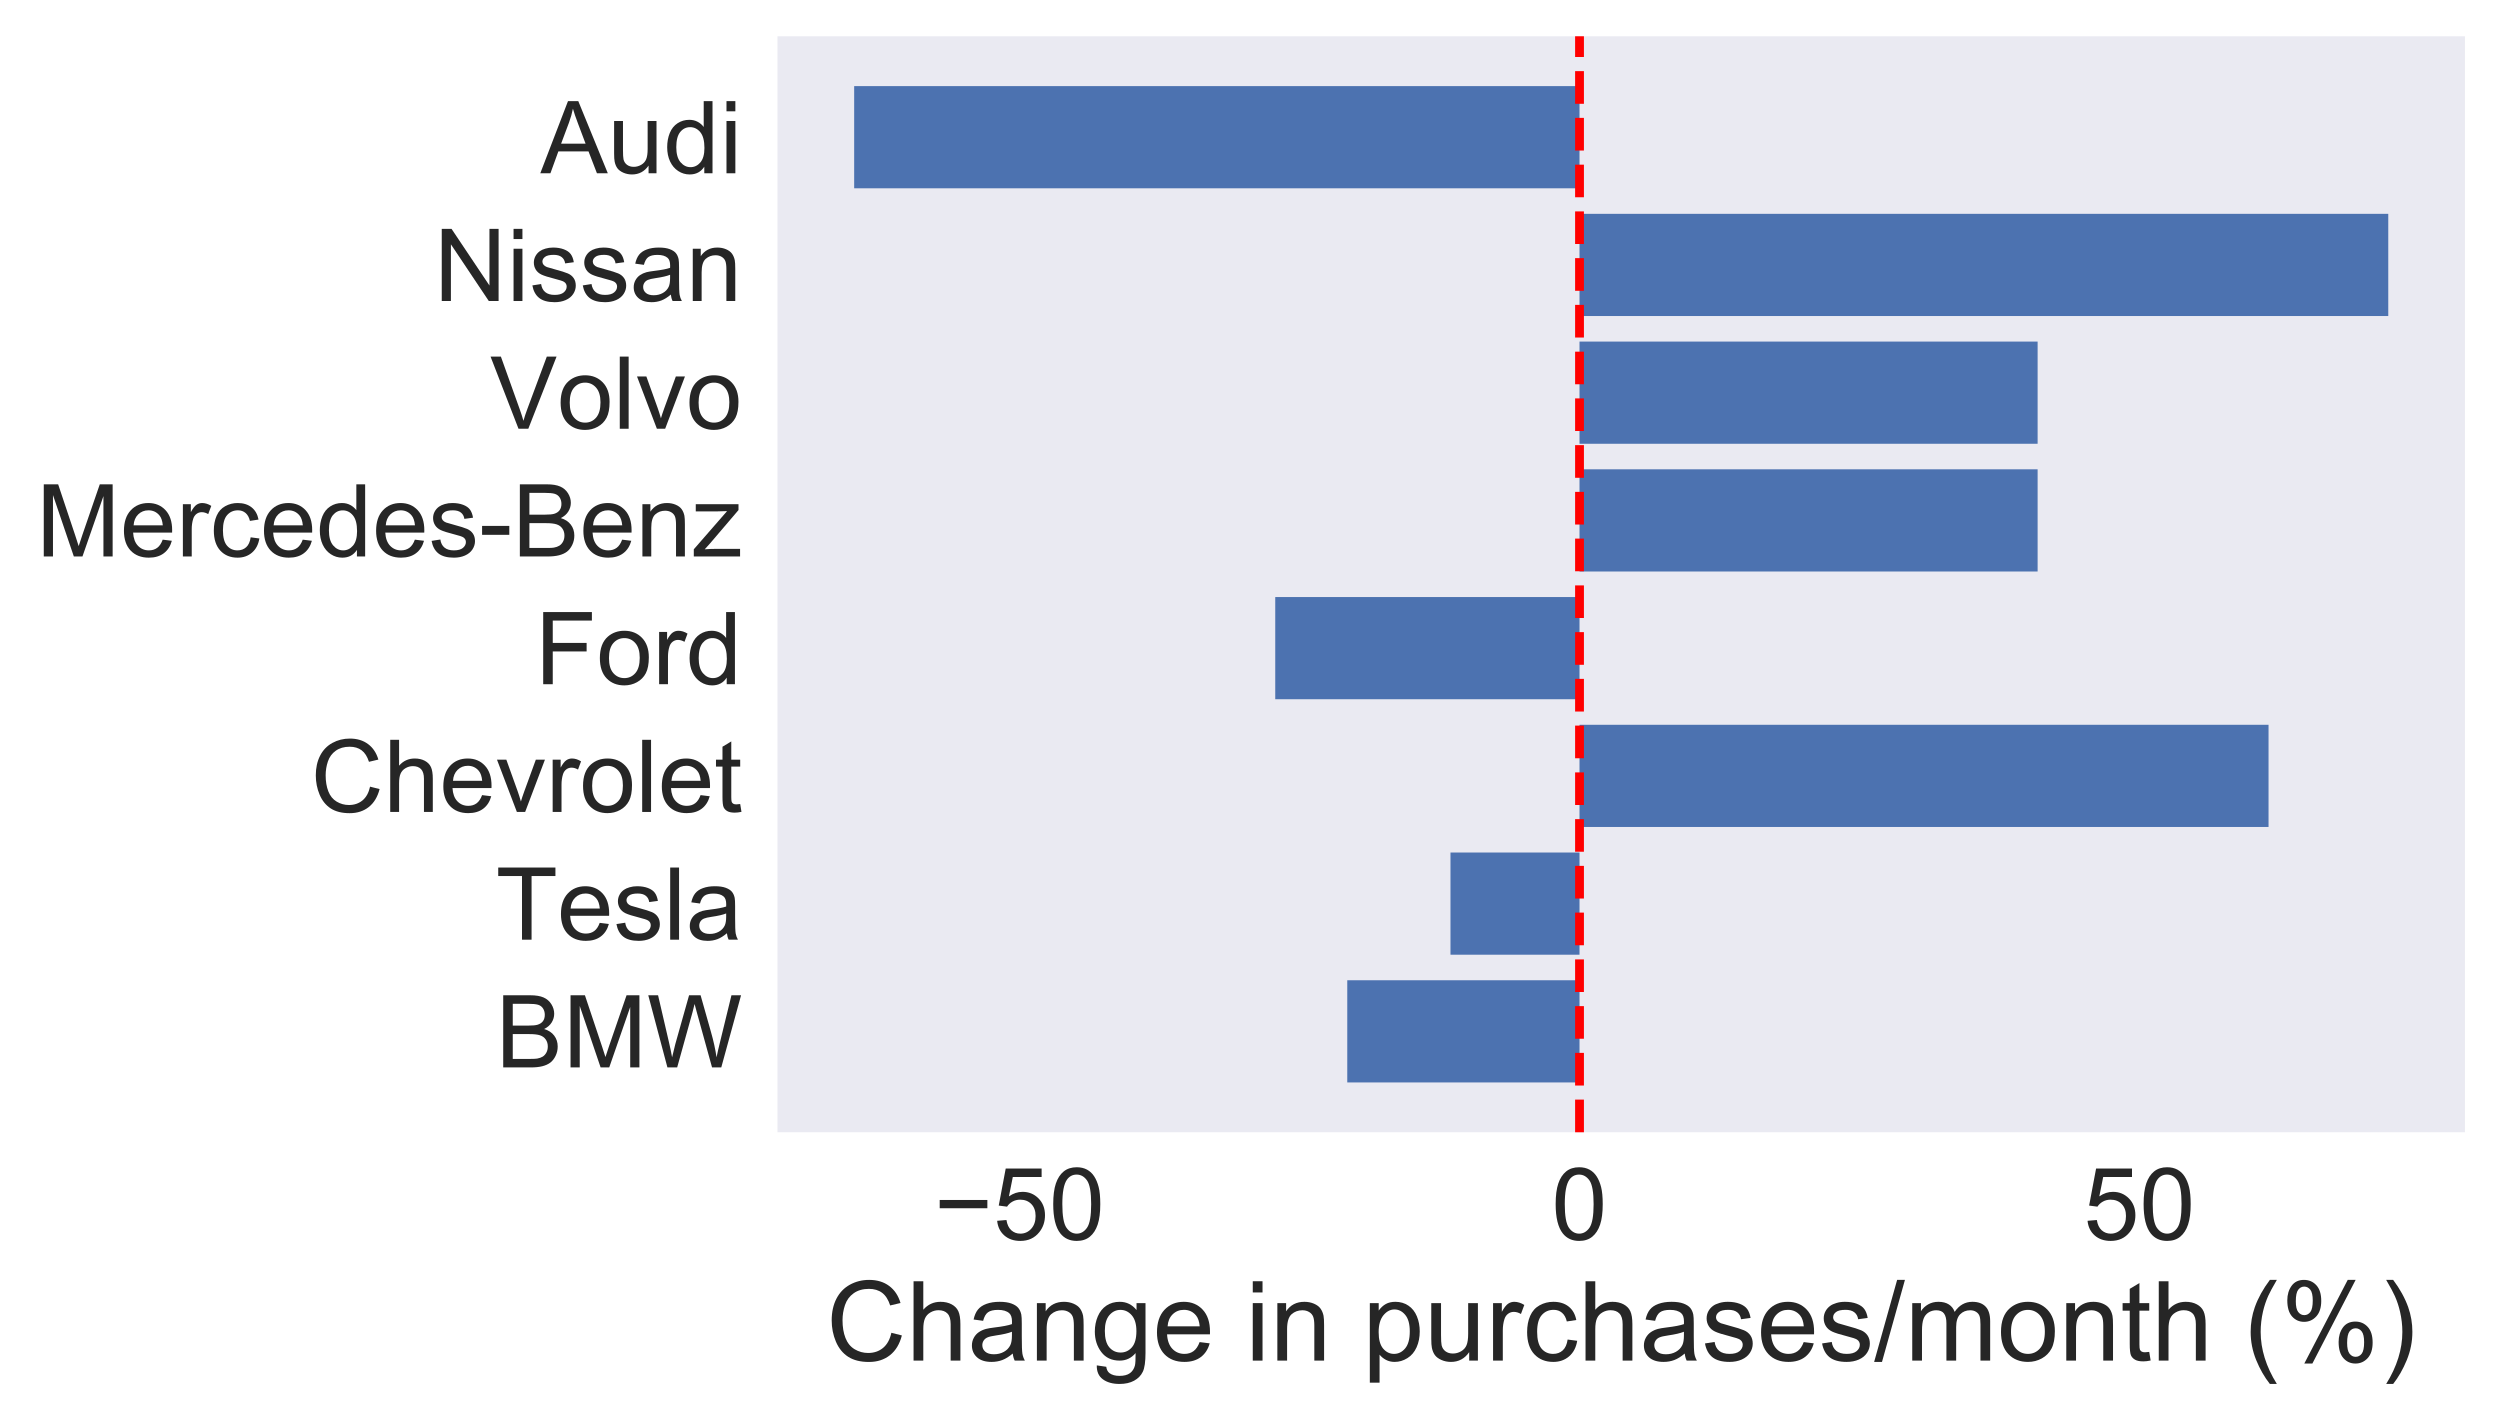
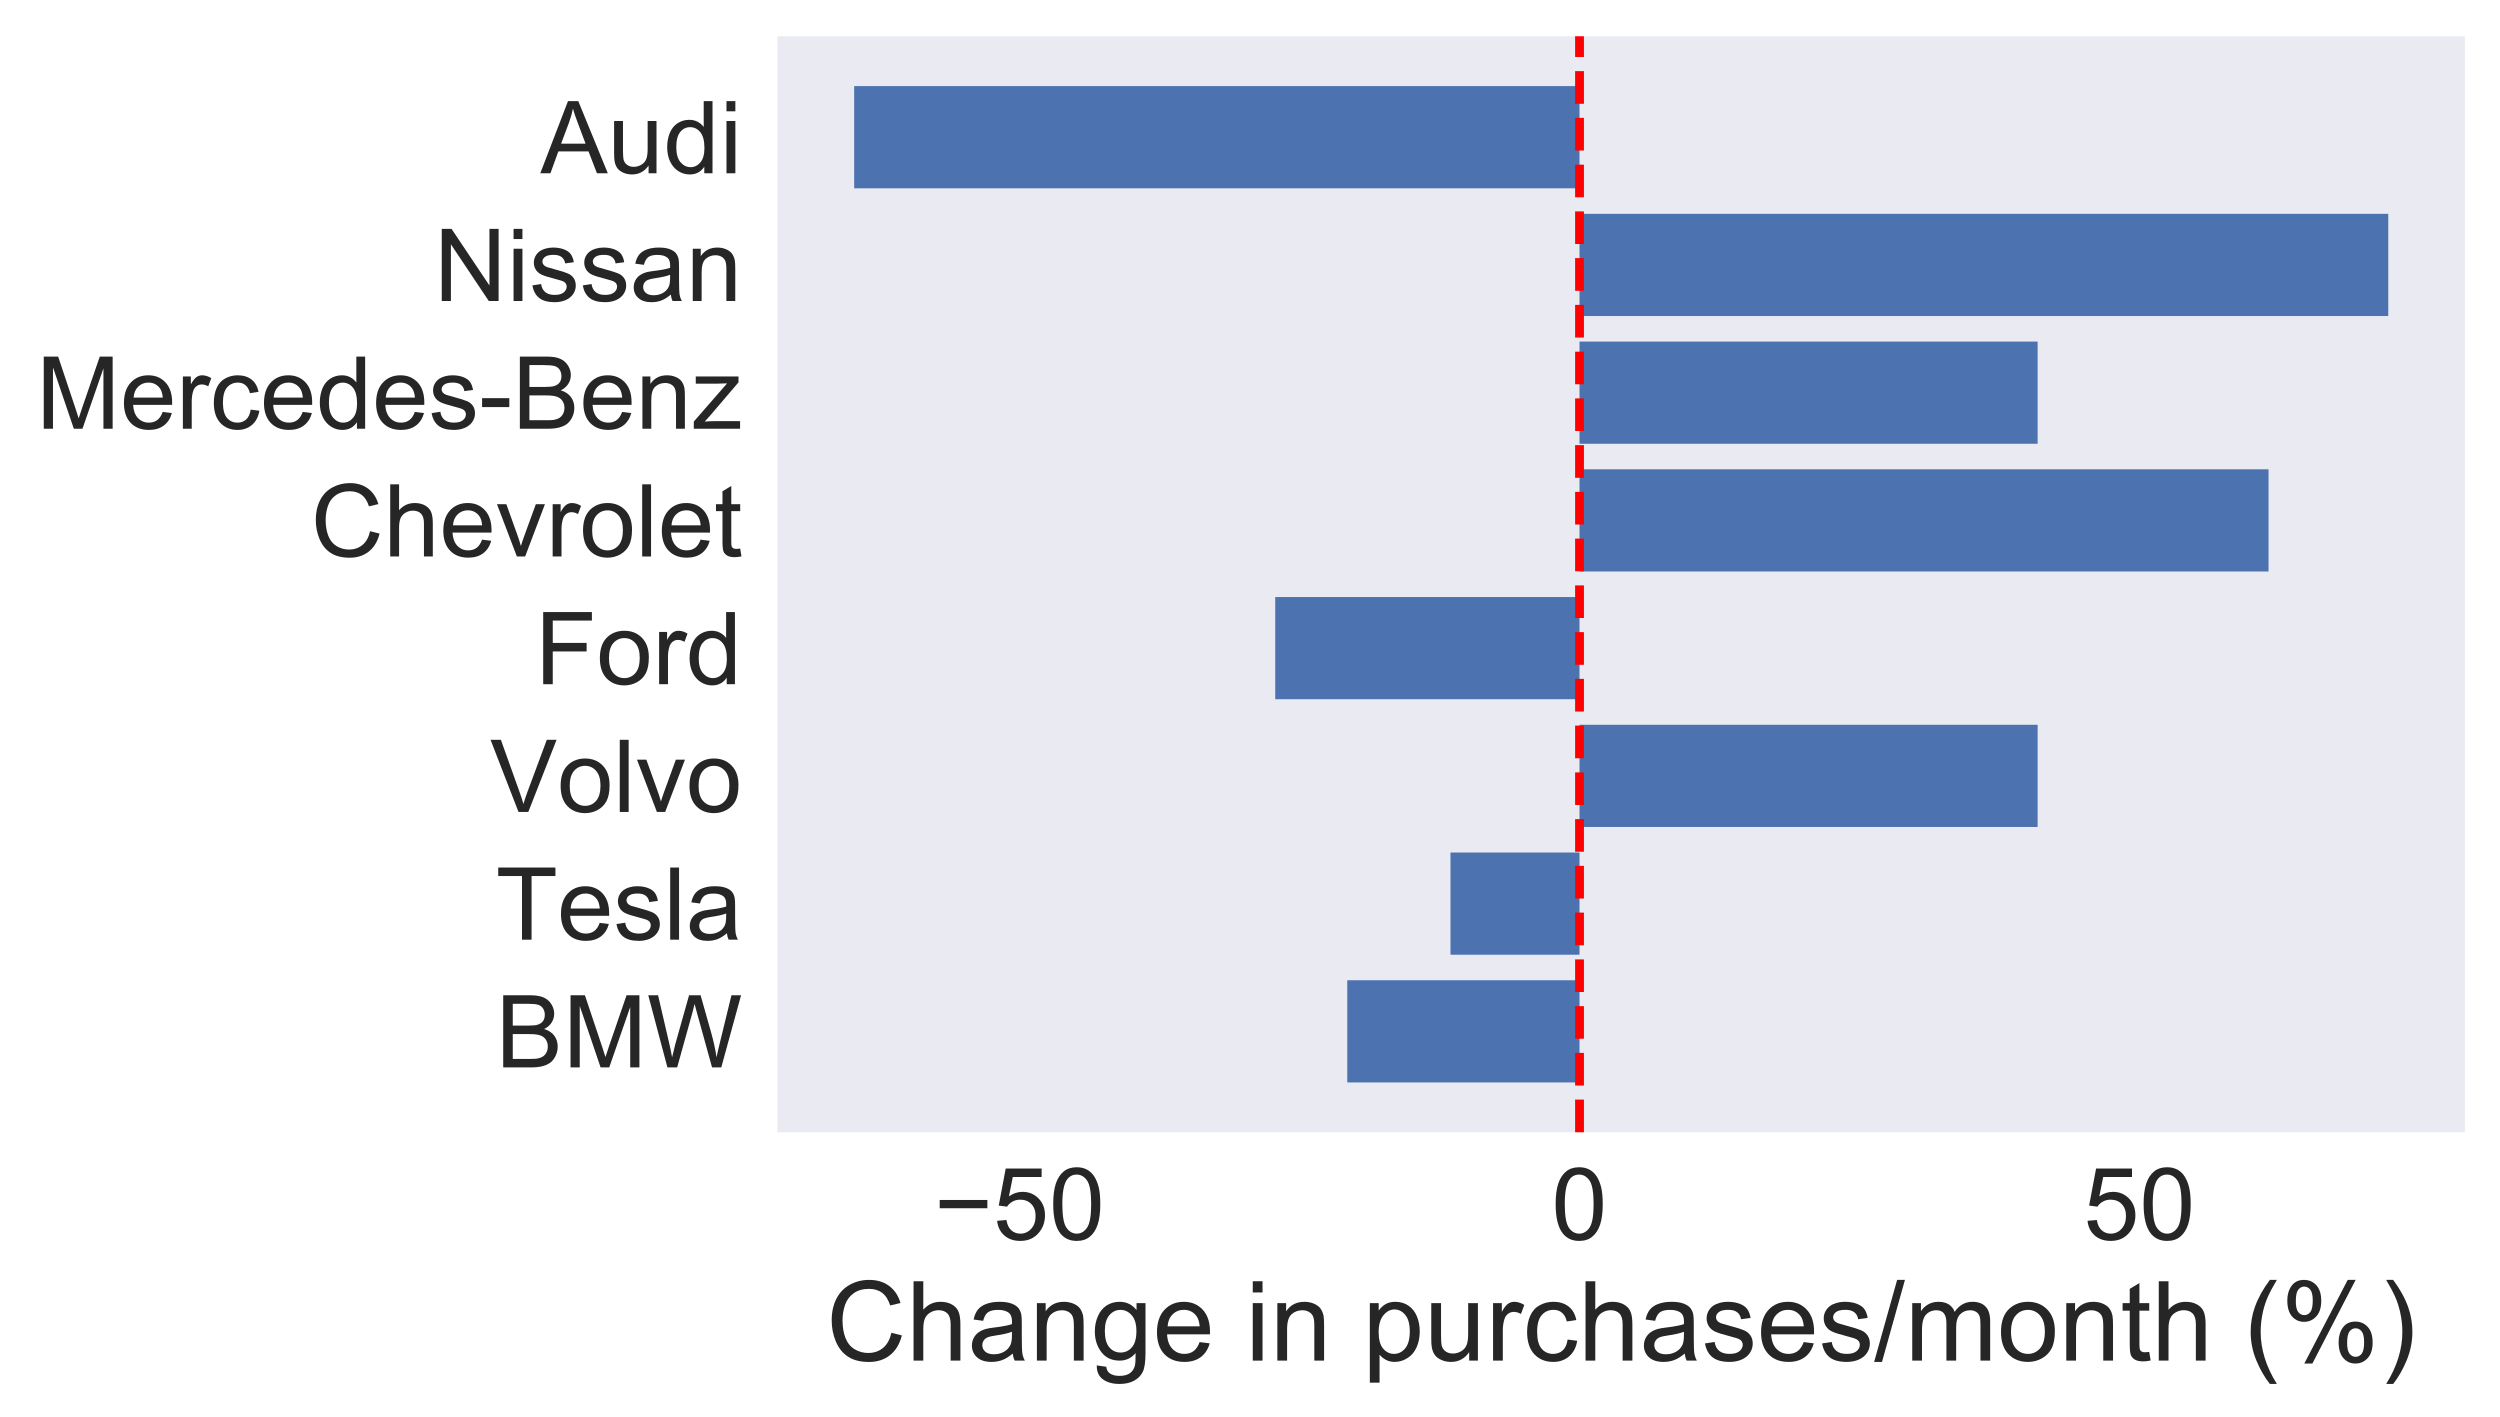
<svg xmlns="http://www.w3.org/2000/svg" xmlns:xlink="http://www.w3.org/1999/xlink" height="281pt" version="1.1" viewBox="0 0 496 281" width="496pt">
  <defs>
    <style type="text/css">
*{stroke-linecap:butt;stroke-linejoin:round;}
  </style>
  </defs>
  <g id="figure_1">
    <g id="patch_1">
      <path d="M 0 281.776  L 496.25 281.776  L 496.25 0  L 0 0  z " style="fill:#ffffff;" />
    </g>
    <g id="axes_1">
      <g id="patch_2">
        <path d="M 154.25 224.64  L 489.05 224.64  L 489.05 7.2  L 154.25 7.2  z " style="fill:#eaeaf2;" />
      </g>
      <g id="matplotlib.axis_1">
        <g id="xtick_1">
          <g id="line2d_1" />
          <g id="text_1">
            <defs>
              <path d="M 52.828 31.203  L 5.562 31.203  L 5.562 39.406  L 52.828 39.406  z " id="ArialMT-2212" />
              <path d="M 4.156 18.75  L 13.375 19.531  Q 14.406 12.797 18.141 9.391  Q 21.875 6 27.156 6  Q 33.5 6 37.891 10.781  Q 42.281 15.578 42.281 23.484  Q 42.281 31 38.062 35.344  Q 33.844 39.703 27 39.703  Q 22.75 39.703 19.328 37.766  Q 15.922 35.844 13.969 32.766  L 5.719 33.844  L 12.641 70.609  L 48.25 70.609  L 48.25 62.203  L 19.672 62.203  L 15.828 42.969  Q 22.266 47.469 29.344 47.469  Q 38.719 47.469 45.156 40.969  Q 51.609 34.469 51.609 24.266  Q 51.609 14.547 45.953 7.469  Q 39.062 -1.219 27.156 -1.219  Q 17.391 -1.219 11.203 4.25  Q 5.031 9.719 4.156 18.75  z " id="ArialMT-35" />
              <path d="M 4.156 35.297  Q 4.156 48 6.766 55.734  Q 9.375 63.484 14.516 67.672  Q 19.672 71.875 27.484 71.875  Q 33.25 71.875 37.594 69.547  Q 41.938 67.234 44.766 62.859  Q 47.609 58.5 49.219 52.219  Q 50.828 45.953 50.828 35.297  Q 50.828 22.703 48.234 14.969  Q 45.656 7.234 40.5 3  Q 35.359 -1.219 27.484 -1.219  Q 17.141 -1.219 11.234 6.203  Q 4.156 15.141 4.156 35.297  z M 13.188 35.297  Q 13.188 17.672 17.312 11.828  Q 21.438 6 27.484 6  Q 33.547 6 37.672 11.859  Q 41.797 17.719 41.797 35.297  Q 41.797 52.984 37.672 58.781  Q 33.547 64.594 27.391 64.594  Q 21.344 64.594 17.719 59.469  Q 13.188 52.938 13.188 35.297  z " id="ArialMT-30" />
            </defs>
            <g style="fill:#262626;" transform="translate(185.3265 245.9556)scale(0.2 -0.2)">
              <use xlink:href="#ArialMT-2212" />
              <use x="58.398" xlink:href="#ArialMT-35" />
              <use x="114.014" xlink:href="#ArialMT-30" />
            </g>
          </g>
        </g>
        <g id="xtick_2">
          <g id="line2d_2" />
          <g id="text_2">
            <g style="fill:#262626;" transform="translate(307.8137 245.9556)scale(0.2 -0.2)">
              <use xlink:href="#ArialMT-30" />
            </g>
          </g>
        </g>
        <g id="xtick_3">
          <g id="line2d_3" />
          <g id="text_3">
            <g style="fill:#262626;" transform="translate(413.3385 245.9556)scale(0.2 -0.2)">
              <use xlink:href="#ArialMT-35" />
              <use x="55.615" xlink:href="#ArialMT-30" />
            </g>
          </g>
        </g>
        <g id="text_4">
          <defs>
            <path d="M 58.797 25.094  L 68.266 22.703  Q 65.281 11.031 57.547 4.906  Q 49.812 -1.219 38.625 -1.219  Q 27.047 -1.219 19.797 3.484  Q 12.547 8.203 8.766 17.141  Q 4.984 26.078 4.984 36.328  Q 4.984 47.516 9.25 55.828  Q 13.531 64.156 21.406 68.469  Q 29.297 72.797 38.766 72.797  Q 49.516 72.797 56.828 67.328  Q 64.156 61.859 67.047 51.953  L 57.719 49.75  Q 55.219 57.562 50.484 61.125  Q 45.75 64.703 38.578 64.703  Q 30.328 64.703 24.781 60.734  Q 19.234 56.781 16.984 50.109  Q 14.75 43.453 14.75 36.375  Q 14.75 27.25 17.406 20.438  Q 20.062 13.625 25.672 10.25  Q 31.297 6.891 37.844 6.891  Q 45.797 6.891 51.312 11.469  Q 56.844 16.062 58.797 25.094  z " id="ArialMT-43" />
            <path d="M 6.594 0  L 6.594 71.578  L 15.375 71.578  L 15.375 45.906  Q 21.531 53.031 30.906 53.031  Q 36.672 53.031 40.922 50.75  Q 45.172 48.484 47 44.484  Q 48.828 40.484 48.828 32.859  L 48.828 0  L 40.047 0  L 40.047 32.859  Q 40.047 39.453 37.188 42.453  Q 34.328 45.453 29.109 45.453  Q 25.203 45.453 21.75 43.422  Q 18.312 41.406 16.844 37.938  Q 15.375 34.469 15.375 28.375  L 15.375 0  z " id="ArialMT-68" />
            <path d="M 40.438 6.391  Q 35.547 2.25 31.031 0.531  Q 26.516 -1.172 21.344 -1.172  Q 12.797 -1.172 8.203 3  Q 3.609 7.172 3.609 13.672  Q 3.609 17.484 5.344 20.625  Q 7.078 23.781 9.891 25.688  Q 12.703 27.594 16.219 28.562  Q 18.797 29.25 24.031 29.891  Q 34.672 31.156 39.703 32.906  Q 39.75 34.719 39.75 35.203  Q 39.75 40.578 37.25 42.781  Q 33.891 45.75 27.25 45.75  Q 21.047 45.75 18.094 43.578  Q 15.141 41.406 13.719 35.891  L 5.125 37.062  Q 6.297 42.578 8.984 45.969  Q 11.672 49.359 16.75 51.188  Q 21.828 53.031 28.516 53.031  Q 35.156 53.031 39.297 51.469  Q 43.453 49.906 45.406 47.531  Q 47.359 45.172 48.141 41.547  Q 48.578 39.312 48.578 33.453  L 48.578 21.734  Q 48.578 9.469 49.141 6.219  Q 49.703 2.984 51.375 0  L 42.188 0  Q 40.828 2.734 40.438 6.391  z M 39.703 26.031  Q 34.906 24.078 25.344 22.703  Q 19.922 21.922 17.672 20.938  Q 15.438 19.969 14.203 18.094  Q 12.984 16.219 12.984 13.922  Q 12.984 10.406 15.641 8.062  Q 18.312 5.719 23.438 5.719  Q 28.516 5.719 32.469 7.938  Q 36.422 10.156 38.281 14.016  Q 39.703 17 39.703 22.797  z " id="ArialMT-61" />
            <path d="M 6.594 0  L 6.594 51.859  L 14.5 51.859  L 14.5 44.484  Q 20.219 53.031 31 53.031  Q 35.688 53.031 39.625 51.344  Q 43.562 49.656 45.516 46.922  Q 47.469 44.188 48.25 40.438  Q 48.734 37.984 48.734 31.891  L 48.734 0  L 39.938 0  L 39.938 31.547  Q 39.938 36.922 38.906 39.578  Q 37.891 42.234 35.281 43.812  Q 32.672 45.406 29.156 45.406  Q 23.531 45.406 19.453 41.844  Q 15.375 38.281 15.375 28.328  L 15.375 0  z " id="ArialMT-6e" />
            <path d="M 4.984 -4.297  L 13.531 -5.562  Q 14.062 -9.516 16.5 -11.328  Q 19.781 -13.766 25.438 -13.766  Q 31.547 -13.766 34.859 -11.328  Q 38.188 -8.891 39.359 -4.5  Q 40.047 -1.812 39.984 6.781  Q 34.234 0 25.641 0  Q 14.938 0 9.078 7.719  Q 3.219 15.438 3.219 26.219  Q 3.219 33.641 5.906 39.906  Q 8.594 46.188 13.688 49.609  Q 18.797 53.031 25.688 53.031  Q 34.859 53.031 40.828 45.609  L 40.828 51.859  L 48.922 51.859  L 48.922 7.031  Q 48.922 -5.078 46.453 -10.125  Q 44 -15.188 38.641 -18.109  Q 33.297 -21.047 25.484 -21.047  Q 16.219 -21.047 10.5 -16.875  Q 4.781 -12.703 4.984 -4.297  z M 12.25 26.859  Q 12.25 16.656 16.297 11.969  Q 20.359 7.281 26.469 7.281  Q 32.516 7.281 36.609 11.938  Q 40.719 16.609 40.719 26.562  Q 40.719 36.078 36.5 40.906  Q 32.281 45.75 26.312 45.75  Q 20.453 45.75 16.344 40.984  Q 12.25 36.234 12.25 26.859  z " id="ArialMT-67" />
            <path d="M 42.094 16.703  L 51.172 15.578  Q 49.031 7.625 43.219 3.219  Q 37.406 -1.172 28.375 -1.172  Q 17 -1.172 10.328 5.828  Q 3.656 12.844 3.656 25.484  Q 3.656 38.578 10.391 45.797  Q 17.141 53.031 27.875 53.031  Q 38.281 53.031 44.875 45.953  Q 51.469 38.875 51.469 26.031  Q 51.469 25.25 51.422 23.688  L 12.75 23.688  Q 13.234 15.141 17.578 10.594  Q 21.922 6.062 28.422 6.062  Q 33.25 6.062 36.672 8.594  Q 40.094 11.141 42.094 16.703  z M 13.234 30.906  L 42.188 30.906  Q 41.609 37.453 38.875 40.719  Q 34.672 45.797 27.984 45.797  Q 21.922 45.797 17.797 41.75  Q 13.672 37.703 13.234 30.906  z " id="ArialMT-65" />
            <path id="ArialMT-20" />
            <path d="M 6.641 61.469  L 6.641 71.578  L 15.438 71.578  L 15.438 61.469  z M 6.641 0  L 6.641 51.859  L 15.438 51.859  L 15.438 0  z " id="ArialMT-69" />
            <path d="M 6.594 -19.875  L 6.594 51.859  L 14.594 51.859  L 14.594 45.125  Q 17.438 49.078 21 51.047  Q 24.562 53.031 29.641 53.031  Q 36.281 53.031 41.359 49.609  Q 46.438 46.188 49.016 39.953  Q 51.609 33.734 51.609 26.312  Q 51.609 18.359 48.75 11.984  Q 45.906 5.609 40.453 2.219  Q 35.016 -1.172 29 -1.172  Q 24.609 -1.172 21.109 0.688  Q 17.625 2.547 15.375 5.375  L 15.375 -19.875  z M 14.547 25.641  Q 14.547 15.625 18.594 10.844  Q 22.656 6.062 28.422 6.062  Q 34.281 6.062 38.453 11.016  Q 42.625 15.969 42.625 26.375  Q 42.625 36.281 38.547 41.203  Q 34.469 46.141 28.812 46.141  Q 23.188 46.141 18.859 40.891  Q 14.547 35.641 14.547 25.641  z " id="ArialMT-70" />
            <path d="M 40.578 0  L 40.578 7.625  Q 34.516 -1.172 24.125 -1.172  Q 19.531 -1.172 15.547 0.578  Q 11.578 2.344 9.641 5  Q 7.719 7.672 6.938 11.531  Q 6.391 14.109 6.391 19.734  L 6.391 51.859  L 15.188 51.859  L 15.188 23.094  Q 15.188 16.219 15.719 13.812  Q 16.547 10.359 19.234 8.375  Q 21.922 6.391 25.875 6.391  Q 29.828 6.391 33.297 8.422  Q 36.766 10.453 38.203 13.938  Q 39.656 17.438 39.656 24.078  L 39.656 51.859  L 48.438 51.859  L 48.438 0  z " id="ArialMT-75" />
            <path d="M 6.5 0  L 6.5 51.859  L 14.406 51.859  L 14.406 44  Q 17.438 49.516 20 51.266  Q 22.562 53.031 25.641 53.031  Q 30.078 53.031 34.672 50.203  L 31.641 42.047  Q 28.422 43.953 25.203 43.953  Q 22.312 43.953 20.016 42.219  Q 17.719 40.484 16.75 37.406  Q 15.281 32.719 15.281 27.156  L 15.281 0  z " id="ArialMT-72" />
            <path d="M 40.438 19  L 49.078 17.875  Q 47.656 8.938 41.812 3.875  Q 35.984 -1.172 27.484 -1.172  Q 16.844 -1.172 10.375 5.781  Q 3.906 12.75 3.906 25.734  Q 3.906 34.125 6.688 40.422  Q 9.469 46.734 15.156 49.875  Q 20.844 53.031 27.547 53.031  Q 35.984 53.031 41.359 48.75  Q 46.734 44.484 48.25 36.625  L 39.703 35.297  Q 38.484 40.531 35.375 43.156  Q 32.281 45.797 27.875 45.797  Q 21.234 45.797 17.078 41.031  Q 12.938 36.281 12.938 25.984  Q 12.938 15.531 16.938 10.797  Q 20.953 6.062 27.391 6.062  Q 32.562 6.062 36.031 9.234  Q 39.5 12.406 40.438 19  z " id="ArialMT-63" />
            <path d="M 3.078 15.484  L 11.766 16.844  Q 12.5 11.625 15.844 8.844  Q 19.188 6.062 25.203 6.062  Q 31.25 6.062 34.172 8.516  Q 37.109 10.984 37.109 14.312  Q 37.109 17.281 34.516 19  Q 32.719 20.172 25.531 21.969  Q 15.875 24.422 12.141 26.203  Q 8.406 27.984 6.469 31.125  Q 4.547 34.281 4.547 38.094  Q 4.547 41.547 6.125 44.5  Q 7.719 47.469 10.453 49.422  Q 12.5 50.922 16.031 51.969  Q 19.578 53.031 23.641 53.031  Q 29.734 53.031 34.344 51.266  Q 38.969 49.516 41.156 46.5  Q 43.359 43.5 44.188 38.484  L 35.594 37.312  Q 35.016 41.312 32.203 43.547  Q 29.391 45.797 24.266 45.797  Q 18.219 45.797 15.625 43.797  Q 13.031 41.797 13.031 39.109  Q 13.031 37.406 14.109 36.031  Q 15.188 34.625 17.484 33.688  Q 18.797 33.203 25.25 31.453  Q 34.578 28.953 38.25 27.359  Q 41.938 25.781 44.031 22.75  Q 46.141 19.734 46.141 15.234  Q 46.141 10.844 43.578 6.953  Q 41.016 3.078 36.172 0.953  Q 31.344 -1.172 25.25 -1.172  Q 15.141 -1.172 9.844 3.031  Q 4.547 7.234 3.078 15.484  z " id="ArialMT-73" />
            <path d="M 0 -1.219  L 20.75 72.797  L 27.781 72.797  L 7.078 -1.219  z " id="ArialMT-2f" />
            <path d="M 6.594 0  L 6.594 51.859  L 14.453 51.859  L 14.453 44.578  Q 16.891 48.391 20.938 50.703  Q 25 53.031 30.172 53.031  Q 35.938 53.031 39.625 50.641  Q 43.312 48.25 44.828 43.953  Q 50.984 53.031 60.844 53.031  Q 68.562 53.031 72.703 48.75  Q 76.859 44.484 76.859 35.594  L 76.859 0  L 68.109 0  L 68.109 32.672  Q 68.109 37.938 67.25 40.25  Q 66.406 42.578 64.156 43.984  Q 61.922 45.406 58.891 45.406  Q 53.422 45.406 49.797 41.766  Q 46.188 38.141 46.188 30.125  L 46.188 0  L 37.406 0  L 37.406 33.688  Q 37.406 39.547 35.25 42.469  Q 33.109 45.406 28.219 45.406  Q 24.516 45.406 21.359 43.453  Q 18.219 41.5 16.797 37.734  Q 15.375 33.984 15.375 26.906  L 15.375 0  z " id="ArialMT-6d" />
            <path d="M 3.328 25.922  Q 3.328 40.328 11.328 47.266  Q 18.016 53.031 27.641 53.031  Q 38.328 53.031 45.109 46.016  Q 51.906 39.016 51.906 26.656  Q 51.906 16.656 48.906 10.906  Q 45.906 5.172 40.156 2  Q 34.422 -1.172 27.641 -1.172  Q 16.75 -1.172 10.031 5.812  Q 3.328 12.797 3.328 25.922  z M 12.359 25.922  Q 12.359 15.969 16.703 11.016  Q 21.047 6.062 27.641 6.062  Q 34.188 6.062 38.531 11.031  Q 42.875 16.016 42.875 26.219  Q 42.875 35.844 38.5 40.797  Q 34.125 45.75 27.641 45.75  Q 21.047 45.75 16.703 40.812  Q 12.359 35.891 12.359 25.922  z " id="ArialMT-6f" />
            <path d="M 25.781 7.859  L 27.047 0.094  Q 23.344 -0.688 20.406 -0.688  Q 15.625 -0.688 12.984 0.828  Q 10.359 2.344 9.281 4.812  Q 8.203 7.281 8.203 15.188  L 8.203 45.016  L 1.766 45.016  L 1.766 51.859  L 8.203 51.859  L 8.203 64.703  L 16.938 69.969  L 16.938 51.859  L 25.781 51.859  L 25.781 45.016  L 16.938 45.016  L 16.938 14.703  Q 16.938 10.938 17.406 9.859  Q 17.875 8.797 18.922 8.156  Q 19.969 7.516 21.922 7.516  Q 23.391 7.516 25.781 7.859  z " id="ArialMT-74" />
            <path d="M 23.391 -21.047  Q 16.109 -11.859 11.078 0.438  Q 6.062 12.75 6.062 25.922  Q 6.062 37.547 9.812 48.188  Q 14.203 60.547 23.391 72.797  L 29.688 72.797  Q 23.781 62.641 21.875 58.297  Q 18.891 51.562 17.188 44.234  Q 15.094 35.109 15.094 25.875  Q 15.094 2.391 29.688 -21.047  z " id="ArialMT-28" />
            <path d="M 5.812 54.391  Q 5.812 62.062 9.672 67.422  Q 13.531 72.797 20.844 72.797  Q 27.594 72.797 32 67.984  Q 36.422 63.188 36.422 53.859  Q 36.422 44.781 31.953 39.875  Q 27.484 34.969 20.953 34.969  Q 14.453 34.969 10.125 39.797  Q 5.812 44.625 5.812 54.391  z M 21.094 66.75  Q 17.828 66.75 15.656 63.906  Q 13.484 61.078 13.484 53.516  Q 13.484 46.625 15.672 43.812  Q 17.875 41.016 21.094 41.016  Q 24.422 41.016 26.594 43.844  Q 28.766 46.688 28.766 54.203  Q 28.766 61.141 26.562 63.938  Q 24.359 66.75 21.094 66.75  z M 21.141 -2.641  L 60.297 72.797  L 67.438 72.797  L 28.422 -2.641  z M 52.094 16.797  Q 52.094 24.516 55.953 29.859  Q 59.812 35.203 67.188 35.203  Q 73.922 35.203 78.344 30.391  Q 82.766 25.594 82.766 16.266  Q 82.766 7.172 78.297 2.266  Q 73.828 -2.641 67.234 -2.641  Q 60.75 -2.641 56.422 2.219  Q 52.094 7.078 52.094 16.797  z M 67.438 29.156  Q 64.109 29.156 61.938 26.312  Q 59.766 23.484 59.766 15.922  Q 59.766 9.078 61.953 6.25  Q 64.156 3.422 67.391 3.422  Q 70.75 3.422 72.922 6.25  Q 75.094 9.078 75.094 16.609  Q 75.094 23.531 72.891 26.344  Q 70.703 29.156 67.438 29.156  z " id="ArialMT-25" />
            <path d="M 12.359 -21.047  L 6.062 -21.047  Q 20.656 2.391 20.656 25.875  Q 20.656 35.062 18.562 44.094  Q 16.891 51.422 13.922 58.156  Q 12.016 62.547 6.062 72.797  L 12.359 72.797  Q 21.531 60.547 25.922 48.188  Q 29.688 37.547 29.688 25.922  Q 29.688 12.75 24.625 0.438  Q 19.578 -11.859 12.359 -21.047  z " id="ArialMT-29" />
          </defs>
          <g style="fill:#262626;" transform="translate(163.9117 269.9459)scale(0.22 -0.22)">
            <use xlink:href="#ArialMT-43" />
            <use x="72.217" xlink:href="#ArialMT-68" />
            <use x="127.832" xlink:href="#ArialMT-61" />
            <use x="183.447" xlink:href="#ArialMT-6e" />
            <use x="239.062" xlink:href="#ArialMT-67" />
            <use x="294.678" xlink:href="#ArialMT-65" />
            <use x="350.293" xlink:href="#ArialMT-20" />
            <use x="378.076" xlink:href="#ArialMT-69" />
            <use x="400.293" xlink:href="#ArialMT-6e" />
            <use x="455.908" xlink:href="#ArialMT-20" />
            <use x="483.691" xlink:href="#ArialMT-70" />
            <use x="539.307" xlink:href="#ArialMT-75" />
            <use x="594.922" xlink:href="#ArialMT-72" />
            <use x="628.223" xlink:href="#ArialMT-63" />
            <use x="678.223" xlink:href="#ArialMT-68" />
            <use x="733.838" xlink:href="#ArialMT-61" />
            <use x="789.453" xlink:href="#ArialMT-73" />
            <use x="839.453" xlink:href="#ArialMT-65" />
            <use x="895.068" xlink:href="#ArialMT-73" />
            <use x="945.068" xlink:href="#ArialMT-2f" />
            <use x="972.852" xlink:href="#ArialMT-6d" />
            <use x="1056.152" xlink:href="#ArialMT-6f" />
            <use x="1111.768" xlink:href="#ArialMT-6e" />
            <use x="1167.383" xlink:href="#ArialMT-74" />
            <use x="1195.166" xlink:href="#ArialMT-68" />
            <use x="1250.781" xlink:href="#ArialMT-20" />
            <use x="1278.564" xlink:href="#ArialMT-28" />
            <use x="1311.865" xlink:href="#ArialMT-25" />
            <use x="1400.781" xlink:href="#ArialMT-29" />
          </g>
        </g>
      </g>
      <g id="matplotlib.axis_2">
        <g id="ytick_1">
          <g id="line2d_4" />
          <g id="text_5">
            <defs>
              <path d="M 7.328 0  L 7.328 71.578  L 34.188 71.578  Q 42.391 71.578 47.344 69.406  Q 52.297 67.234 55.094 62.719  Q 57.906 58.203 57.906 53.266  Q 57.906 48.688 55.422 44.625  Q 52.938 40.578 47.906 38.094  Q 54.391 36.188 57.875 31.594  Q 61.375 27 61.375 20.75  Q 61.375 15.719 59.25 11.391  Q 57.125 7.078 54 4.734  Q 50.875 2.391 46.156 1.188  Q 41.453 0 34.625 0  z M 16.797 41.5  L 32.281 41.5  Q 38.578 41.5 41.312 42.328  Q 44.922 43.406 46.75 45.891  Q 48.578 48.391 48.578 52.156  Q 48.578 55.719 46.875 58.422  Q 45.172 61.141 41.984 62.141  Q 38.812 63.141 31.109 63.141  L 16.797 63.141  z M 16.797 8.453  L 34.625 8.453  Q 39.203 8.453 41.062 8.797  Q 44.344 9.375 46.531 10.734  Q 48.734 12.109 50.141 14.719  Q 51.562 17.328 51.562 20.75  Q 51.562 24.75 49.516 27.703  Q 47.469 30.672 43.828 31.859  Q 40.188 33.062 33.344 33.062  L 16.797 33.062  z " id="ArialMT-42" />
              <path d="M 7.422 0  L 7.422 71.578  L 21.688 71.578  L 38.625 20.906  Q 40.969 13.812 42.047 10.297  Q 43.266 14.203 45.844 21.781  L 62.984 71.578  L 75.734 71.578  L 75.734 0  L 66.609 0  L 66.609 59.906  L 45.797 0  L 37.25 0  L 16.547 60.938  L 16.547 0  z " id="ArialMT-4d" />
              <path d="M 20.219 0  L 1.219 71.578  L 10.938 71.578  L 21.828 24.656  Q 23.578 17.281 24.859 10.016  Q 27.594 21.484 28.078 23.25  L 41.703 71.578  L 53.125 71.578  L 63.375 35.359  Q 67.234 21.875 68.953 10.016  Q 70.312 16.797 72.516 25.594  L 83.734 71.578  L 93.266 71.578  L 73.641 0  L 64.5 0  L 49.422 54.547  Q 47.516 61.375 47.172 62.938  Q 46.047 58.016 45.062 54.547  L 29.891 0  z " id="ArialMT-57" />
            </defs>
            <g style="fill:#262626;" transform="translate(98.37188 211.7771)scale(0.2 -0.2)">
              <use xlink:href="#ArialMT-42" />
              <use x="66.699" xlink:href="#ArialMT-4d" />
              <use x="150" xlink:href="#ArialMT-57" />
            </g>
          </g>
        </g>
        <g id="ytick_2">
          <g id="line2d_5" />
          <g id="text_6">
            <defs>
              <path d="M 25.922 0  L 25.922 63.141  L 2.344 63.141  L 2.344 71.578  L 59.078 71.578  L 59.078 63.141  L 35.406 63.141  L 35.406 0  z " id="ArialMT-54" />
              <path d="M 6.391 0  L 6.391 71.578  L 15.188 71.578  L 15.188 0  z " id="ArialMT-6c" />
            </defs>
            <g style="fill:#262626;" transform="translate(98.38125 186.4345)scale(0.2 -0.2)">
              <use xlink:href="#ArialMT-54" />
              <use x="60.912" xlink:href="#ArialMT-65" />
              <use x="116.527" xlink:href="#ArialMT-73" />
              <use x="166.527" xlink:href="#ArialMT-6c" />
              <use x="188.744" xlink:href="#ArialMT-61" />
            </g>
          </g>
        </g>
        <g id="ytick_3">
          <g id="line2d_6" />
          <g id="text_7">
            <defs>
+               <path d="M 28.172 0  L 0.438 71.578  L 10.688 71.578  L 29.297 19.578  Q 31.547 13.328 33.062 7.859  Q 34.719 13.719 36.922 19.578  L 56.25 71.578  L 65.922 71.578  L 37.891 0  z " id="ArialMT-56" />
              <path d="M 21 0  L 1.266 51.859  L 10.547 51.859  L 21.688 20.797  Q 23.484 15.766 25 10.359  Q 26.172 14.453 28.266 20.219  L 39.797 51.859  L 48.828 51.859  L 29.203 0  z " id="ArialMT-76" />
            </defs>
-             <g style="fill:#262626;" transform="translate(61.65937 161.0918)scale(0.2 -0.2)">
+             <g style="fill:#262626;" transform="translate(97.2375 161.0918)scale(0.2 -0.2)">
+               <use xlink:href="#ArialMT-56" />
+               <use x="66.621" xlink:href="#ArialMT-6f" />
+               <use x="122.236" xlink:href="#ArialMT-6c" />
+               <use x="144.453" xlink:href="#ArialMT-76" />
+               <use x="194.453" xlink:href="#ArialMT-6f" />
+             </g>
+           </g>
+         </g>
+         <g id="ytick_4">
+           <g id="line2d_7" />
+           <g id="text_8">
+             <defs>
+               <path d="M 8.203 0  L 8.203 71.578  L 56.5 71.578  L 56.5 63.141  L 17.672 63.141  L 17.672 40.969  L 51.266 40.969  L 51.266 32.516  L 17.672 32.516  L 17.672 0  z " id="ArialMT-46" />
+               <path d="M 40.234 0  L 40.234 6.547  Q 35.297 -1.172 25.734 -1.172  Q 19.531 -1.172 14.328 2.25  Q 9.125 5.672 6.266 11.797  Q 3.422 17.922 3.422 25.875  Q 3.422 33.641 6 39.969  Q 8.594 46.297 13.766 49.656  Q 18.953 53.031 25.344 53.031  Q 30.031 53.031 33.688 51.047  Q 37.359 49.078 39.656 45.906  L 39.656 71.578  L 48.391 71.578  L 48.391 0  z M 12.453 25.875  Q 12.453 15.922 16.641 10.984  Q 20.844 6.062 26.562 6.062  Q 32.328 6.062 36.344 10.766  Q 40.375 15.484 40.375 25.141  Q 40.375 35.797 36.266 40.766  Q 32.172 45.75 26.172 45.75  Q 20.312 45.75 16.375 40.969  Q 12.453 36.188 12.453 25.875  z " id="ArialMT-64" />
+             </defs>
+             <g style="fill:#262626;" transform="translate(106.1312 135.7491)scale(0.2 -0.2)">
+               <use xlink:href="#ArialMT-46" />
+               <use x="61.084" xlink:href="#ArialMT-6f" />
+               <use x="116.699" xlink:href="#ArialMT-72" />
+               <use x="150" xlink:href="#ArialMT-64" />
+             </g>
+           </g>
+         </g>
+         <g id="ytick_5">
+           <g id="line2d_8" />
+           <g id="text_9">
+             <g style="fill:#262626;" transform="translate(61.65937 110.4065)scale(0.2 -0.2)">
              <use xlink:href="#ArialMT-43" />
              <use x="72.217" xlink:href="#ArialMT-68" />
              <use x="127.832" xlink:href="#ArialMT-65" />
              <use x="183.447" xlink:href="#ArialMT-76" />
              <use x="233.447" xlink:href="#ArialMT-72" />
              <use x="266.748" xlink:href="#ArialMT-6f" />
              <use x="322.363" xlink:href="#ArialMT-6c" />
              <use x="344.58" xlink:href="#ArialMT-65" />
              <use x="400.195" xlink:href="#ArialMT-74" />
            </g>
          </g>
        </g>
-         <g id="ytick_4">
-           <g id="line2d_7" />
-           <g id="text_8">
-             <defs>
-               <path d="M 8.203 0  L 8.203 71.578  L 56.5 71.578  L 56.5 63.141  L 17.672 63.141  L 17.672 40.969  L 51.266 40.969  L 51.266 32.516  L 17.672 32.516  L 17.672 0  z " id="ArialMT-46" />
-               <path d="M 40.234 0  L 40.234 6.547  Q 35.297 -1.172 25.734 -1.172  Q 19.531 -1.172 14.328 2.25  Q 9.125 5.672 6.266 11.797  Q 3.422 17.922 3.422 25.875  Q 3.422 33.641 6 39.969  Q 8.594 46.297 13.766 49.656  Q 18.953 53.031 25.344 53.031  Q 30.031 53.031 33.688 51.047  Q 37.359 49.078 39.656 45.906  L 39.656 71.578  L 48.391 71.578  L 48.391 0  z M 12.453 25.875  Q 12.453 15.922 16.641 10.984  Q 20.844 6.062 26.562 6.062  Q 32.328 6.062 36.344 10.766  Q 40.375 15.484 40.375 25.141  Q 40.375 35.797 36.266 40.766  Q 32.172 45.75 26.172 45.75  Q 20.312 45.75 16.375 40.969  Q 12.453 36.188 12.453 25.875  z " id="ArialMT-64" />
-             </defs>
-             <g style="fill:#262626;" transform="translate(106.1312 135.7491)scale(0.2 -0.2)">
-               <use xlink:href="#ArialMT-46" />
-               <use x="61.084" xlink:href="#ArialMT-6f" />
-               <use x="116.699" xlink:href="#ArialMT-72" />
-               <use x="150" xlink:href="#ArialMT-64" />
-             </g>
-           </g>
-         </g>
-         <g id="ytick_5">
-           <g id="line2d_8" />
-           <g id="text_9">
+         <g id="ytick_6">
+           <g id="line2d_9" />
+           <g id="text_10">
            <defs>
              <path d="M 3.172 21.484  L 3.172 30.328  L 30.172 30.328  L 30.172 21.484  z " id="ArialMT-2d" />
              <path d="M 1.953 0  L 1.953 7.125  L 34.969 45.016  Q 29.344 44.734 25.047 44.734  L 3.906 44.734  L 3.906 51.859  L 46.297 51.859  L 46.297 46.047  L 18.219 13.141  L 12.797 7.125  Q 18.703 7.562 23.875 7.562  L 47.859 7.562  L 47.859 0  z " id="ArialMT-7a" />
            </defs>
-             <g style="fill:#262626;" transform="translate(7.2 110.4065)scale(0.2 -0.2)">
+             <g style="fill:#262626;" transform="translate(7.2 85.06383)scale(0.2 -0.2)">
              <use xlink:href="#ArialMT-4d" />
              <use x="83.301" xlink:href="#ArialMT-65" />
              <use x="138.916" xlink:href="#ArialMT-72" />
              <use x="172.217" xlink:href="#ArialMT-63" />
              <use x="222.217" xlink:href="#ArialMT-65" />
              <use x="277.832" xlink:href="#ArialMT-64" />
              <use x="333.447" xlink:href="#ArialMT-65" />
              <use x="389.062" xlink:href="#ArialMT-73" />
              <use x="439.062" xlink:href="#ArialMT-2d" />
              <use x="472.363" xlink:href="#ArialMT-42" />
              <use x="539.062" xlink:href="#ArialMT-65" />
              <use x="594.678" xlink:href="#ArialMT-6e" />
              <use x="650.293" xlink:href="#ArialMT-7a" />
            </g>
          </g>
        </g>
-         <g id="ytick_6">
-           <g id="line2d_9" />
-           <g id="text_10">
-             <defs>
-               <path d="M 28.172 0  L 0.438 71.578  L 10.688 71.578  L 29.297 19.578  Q 31.547 13.328 33.062 7.859  Q 34.719 13.719 36.922 19.578  L 56.25 71.578  L 65.922 71.578  L 37.891 0  z " id="ArialMT-56" />
-             </defs>
-             <g style="fill:#262626;" transform="translate(97.2375 85.06383)scale(0.2 -0.2)">
-               <use xlink:href="#ArialMT-56" />
-               <use x="66.621" xlink:href="#ArialMT-6f" />
-               <use x="122.236" xlink:href="#ArialMT-6c" />
-               <use x="144.453" xlink:href="#ArialMT-76" />
-               <use x="194.453" xlink:href="#ArialMT-6f" />
-             </g>
-           </g>
-         </g>
        <g id="ytick_7">
          <g id="line2d_10" />
          <g id="text_11">
            <defs>
              <path d="M 7.625 0  L 7.625 71.578  L 17.328 71.578  L 54.938 15.375  L 54.938 71.578  L 64.016 71.578  L 64.016 0  L 54.297 0  L 16.703 56.25  L 16.703 0  z " id="ArialMT-4e" />
            </defs>
            <g style="fill:#262626;" transform="translate(86.11875 59.72117)scale(0.2 -0.2)">
              <use xlink:href="#ArialMT-4e" />
              <use x="72.217" xlink:href="#ArialMT-69" />
              <use x="94.434" xlink:href="#ArialMT-73" />
              <use x="144.434" xlink:href="#ArialMT-73" />
              <use x="194.434" xlink:href="#ArialMT-61" />
              <use x="250.049" xlink:href="#ArialMT-6e" />
            </g>
          </g>
        </g>
        <g id="ytick_8">
          <g id="line2d_11" />
          <g id="text_12">
            <defs>
              <path d="M -0.141 0  L 27.344 71.578  L 37.547 71.578  L 66.844 0  L 56.062 0  L 47.703 21.688  L 17.781 21.688  L 9.906 0  z M 20.516 29.391  L 44.781 29.391  L 37.312 49.219  Q 33.891 58.25 32.234 64.062  Q 30.859 57.172 28.375 50.391  z " id="ArialMT-41" />
            </defs>
            <g style="fill:#262626;" transform="translate(107.2219 34.37851)scale(0.2 -0.2)">
              <use xlink:href="#ArialMT-41" />
              <use x="66.699" xlink:href="#ArialMT-75" />
              <use x="122.314" xlink:href="#ArialMT-64" />
              <use x="177.93" xlink:href="#ArialMT-69" />
            </g>
          </g>
        </g>
      </g>
      <g id="patch_3">
-         <path clip-path="url(#p0d7f62e33a)" d="M 313.375 214.756  L 267.299 214.756  L 267.299 194.482  L 313.375 194.482  z " style="fill:#4c72b0;" />
+         <path clip-path="url(#pf937e155fb)" d="M 313.375 214.756  L 267.299 214.756  L 267.299 194.482  L 313.375 194.482  z " style="fill:#4c72b0;" />
      </g>
      <g id="patch_4">
-         <path clip-path="url(#p0d7f62e33a)" d="M 313.375 189.414  L 287.776 189.414  L 287.776 169.14  L 313.375 169.14  z " style="fill:#4c72b0;" />
+         <path clip-path="url(#pf937e155fb)" d="M 313.375 189.414  L 287.776 189.414  L 287.776 169.14  L 313.375 169.14  z " style="fill:#4c72b0;" />
      </g>
      <g id="patch_5">
-         <path clip-path="url(#p0d7f62e33a)" d="M 313.375 164.071  L 450.077 164.071  L 450.077 143.797  L 313.375 143.797  z " style="fill:#4c72b0;" />
+         <path clip-path="url(#pf937e155fb)" d="M 313.375 164.071  L 404.263 164.071  L 404.263 143.797  L 313.375 143.797  z " style="fill:#4c72b0;" />
      </g>
      <g id="patch_6">
-         <path clip-path="url(#p0d7f62e33a)" d="M 313.375 138.728  L 253.009 138.728  L 253.009 118.454  L 313.375 118.454  z " style="fill:#4c72b0;" />
+         <path clip-path="url(#pf937e155fb)" d="M 313.375 138.728  L 253.009 138.728  L 253.009 118.454  L 313.375 118.454  z " style="fill:#4c72b0;" />
      </g>
      <g id="patch_7">
-         <path clip-path="url(#p0d7f62e33a)" d="M 313.375 113.386  L 404.263 113.386  L 404.263 93.112  L 313.375 93.112  z " style="fill:#4c72b0;" />
+         <path clip-path="url(#pf937e155fb)" d="M 313.375 113.386  L 450.077 113.386  L 450.077 93.112  L 313.375 93.112  z " style="fill:#4c72b0;" />
      </g>
      <g id="patch_8">
-         <path clip-path="url(#p0d7f62e33a)" d="M 313.375 88.043  L 404.263 88.043  L 404.263 67.769  L 313.375 67.769  z " style="fill:#4c72b0;" />
+         <path clip-path="url(#pf937e155fb)" d="M 313.375 88.043  L 404.263 88.043  L 404.263 67.769  L 313.375 67.769  z " style="fill:#4c72b0;" />
      </g>
      <g id="patch_9">
-         <path clip-path="url(#p0d7f62e33a)" d="M 313.375 62.7  L 473.832 62.7  L 473.832 42.426  L 313.375 42.426  z " style="fill:#4c72b0;" />
+         <path clip-path="url(#pf937e155fb)" d="M 313.375 62.7  L 473.832 62.7  L 473.832 42.426  L 313.375 42.426  z " style="fill:#4c72b0;" />
      </g>
      <g id="patch_10">
-         <path clip-path="url(#p0d7f62e33a)" d="M 313.375 37.358  L 169.468 37.358  L 169.468 17.084  L 313.375 17.084  z " style="fill:#4c72b0;" />
+         <path clip-path="url(#pf937e155fb)" d="M 313.375 37.358  L 169.468 37.358  L 169.468 17.084  L 313.375 17.084  z " style="fill:#4c72b0;" />
      </g>
      <g id="line2d_12">
-         <path clip-path="url(#p0d7f62e33a)" d="M 313.375 224.64  L 313.375 7.2  " style="fill:none;stroke:#ff0000;stroke-dasharray:6.475,2.8;stroke-dashoffset:0;stroke-width:1.75;" />
+         <path clip-path="url(#pf937e155fb)" d="M 313.375 224.64  L 313.375 7.2  " style="fill:none;stroke:#ff0000;stroke-dasharray:6.475,2.8;stroke-dashoffset:0;stroke-width:1.75;" />
      </g>
      <g id="patch_11">
        <path d="M 154.25 224.64  L 154.25 7.2  " style="fill:none;" />
      </g>
      <g id="patch_12">
        <path d="M 489.05 224.64  L 489.05 7.2  " style="fill:none;" />
      </g>
      <g id="patch_13">
        <path d="M 154.25 224.64  L 489.05 224.64  " style="fill:none;" />
      </g>
      <g id="patch_14">
        <path d="M 154.25 7.2  L 489.05 7.2  " style="fill:none;" />
      </g>
    </g>
  </g>
  <defs>
-     <clipPath id="p0d7f62e33a">
+     <clipPath id="pf937e155fb">
      <rect height="217.44" width="334.8" x="154.25" y="7.2" />
    </clipPath>
  </defs>
</svg>
